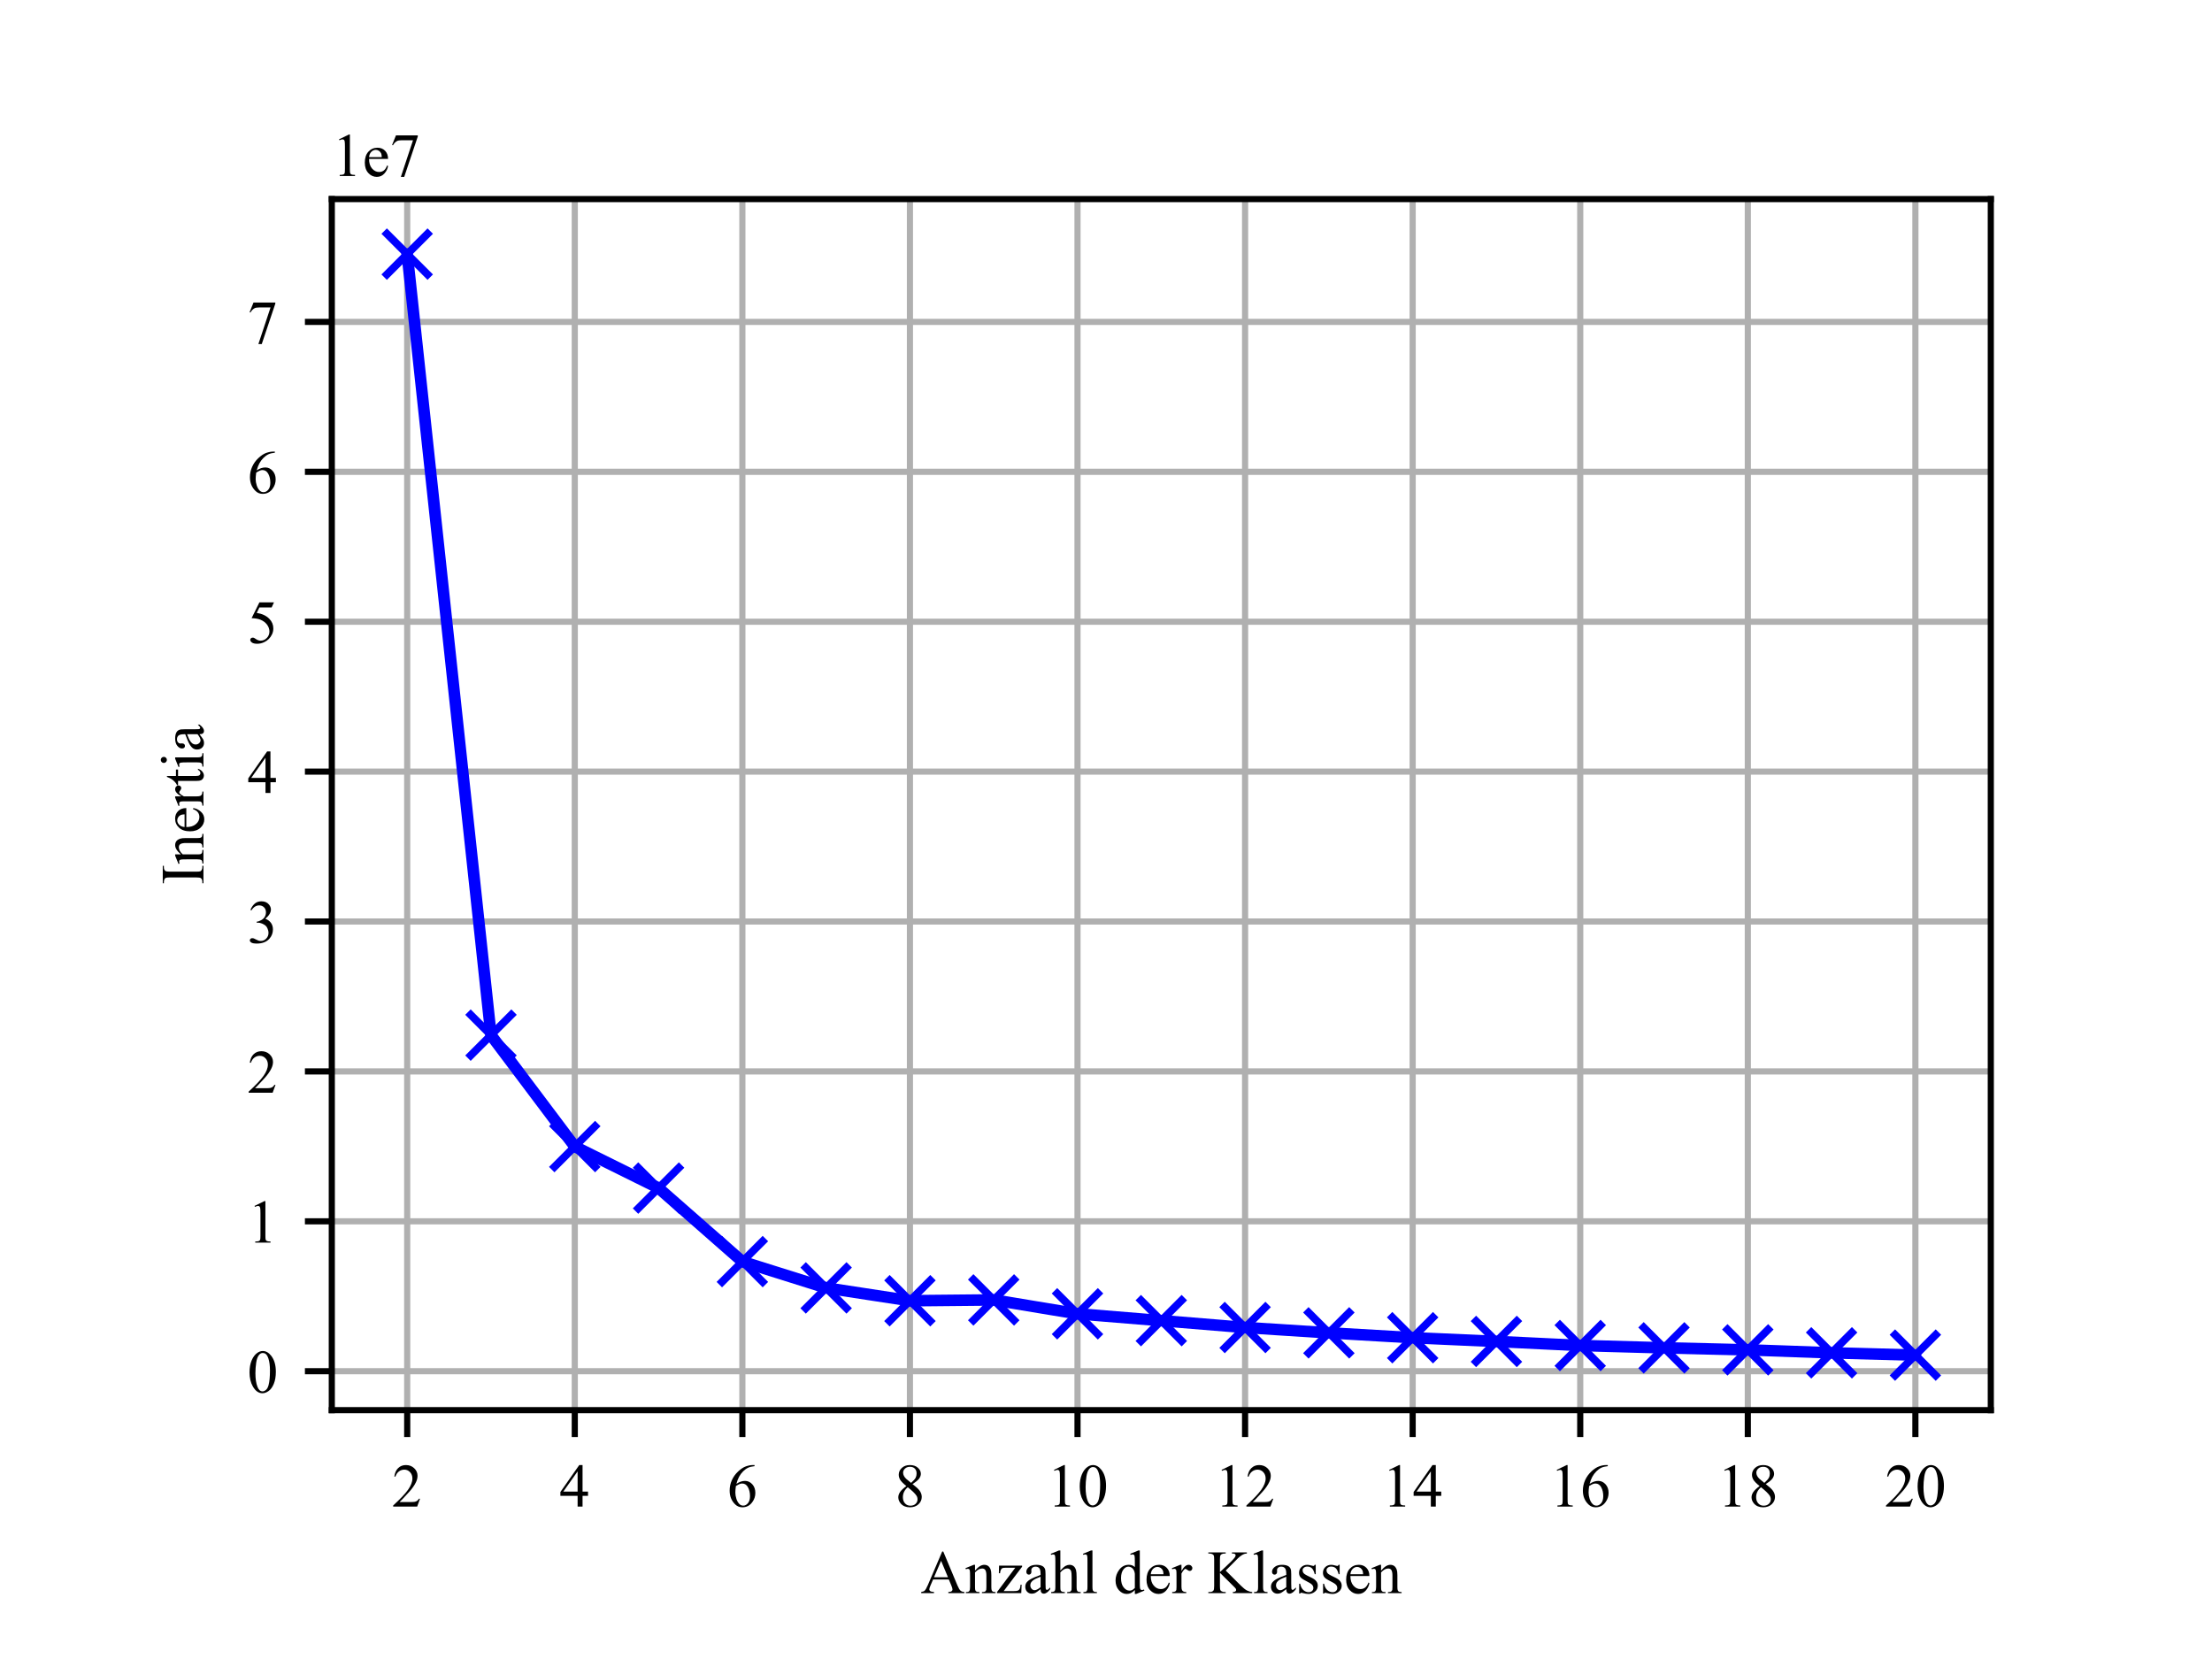
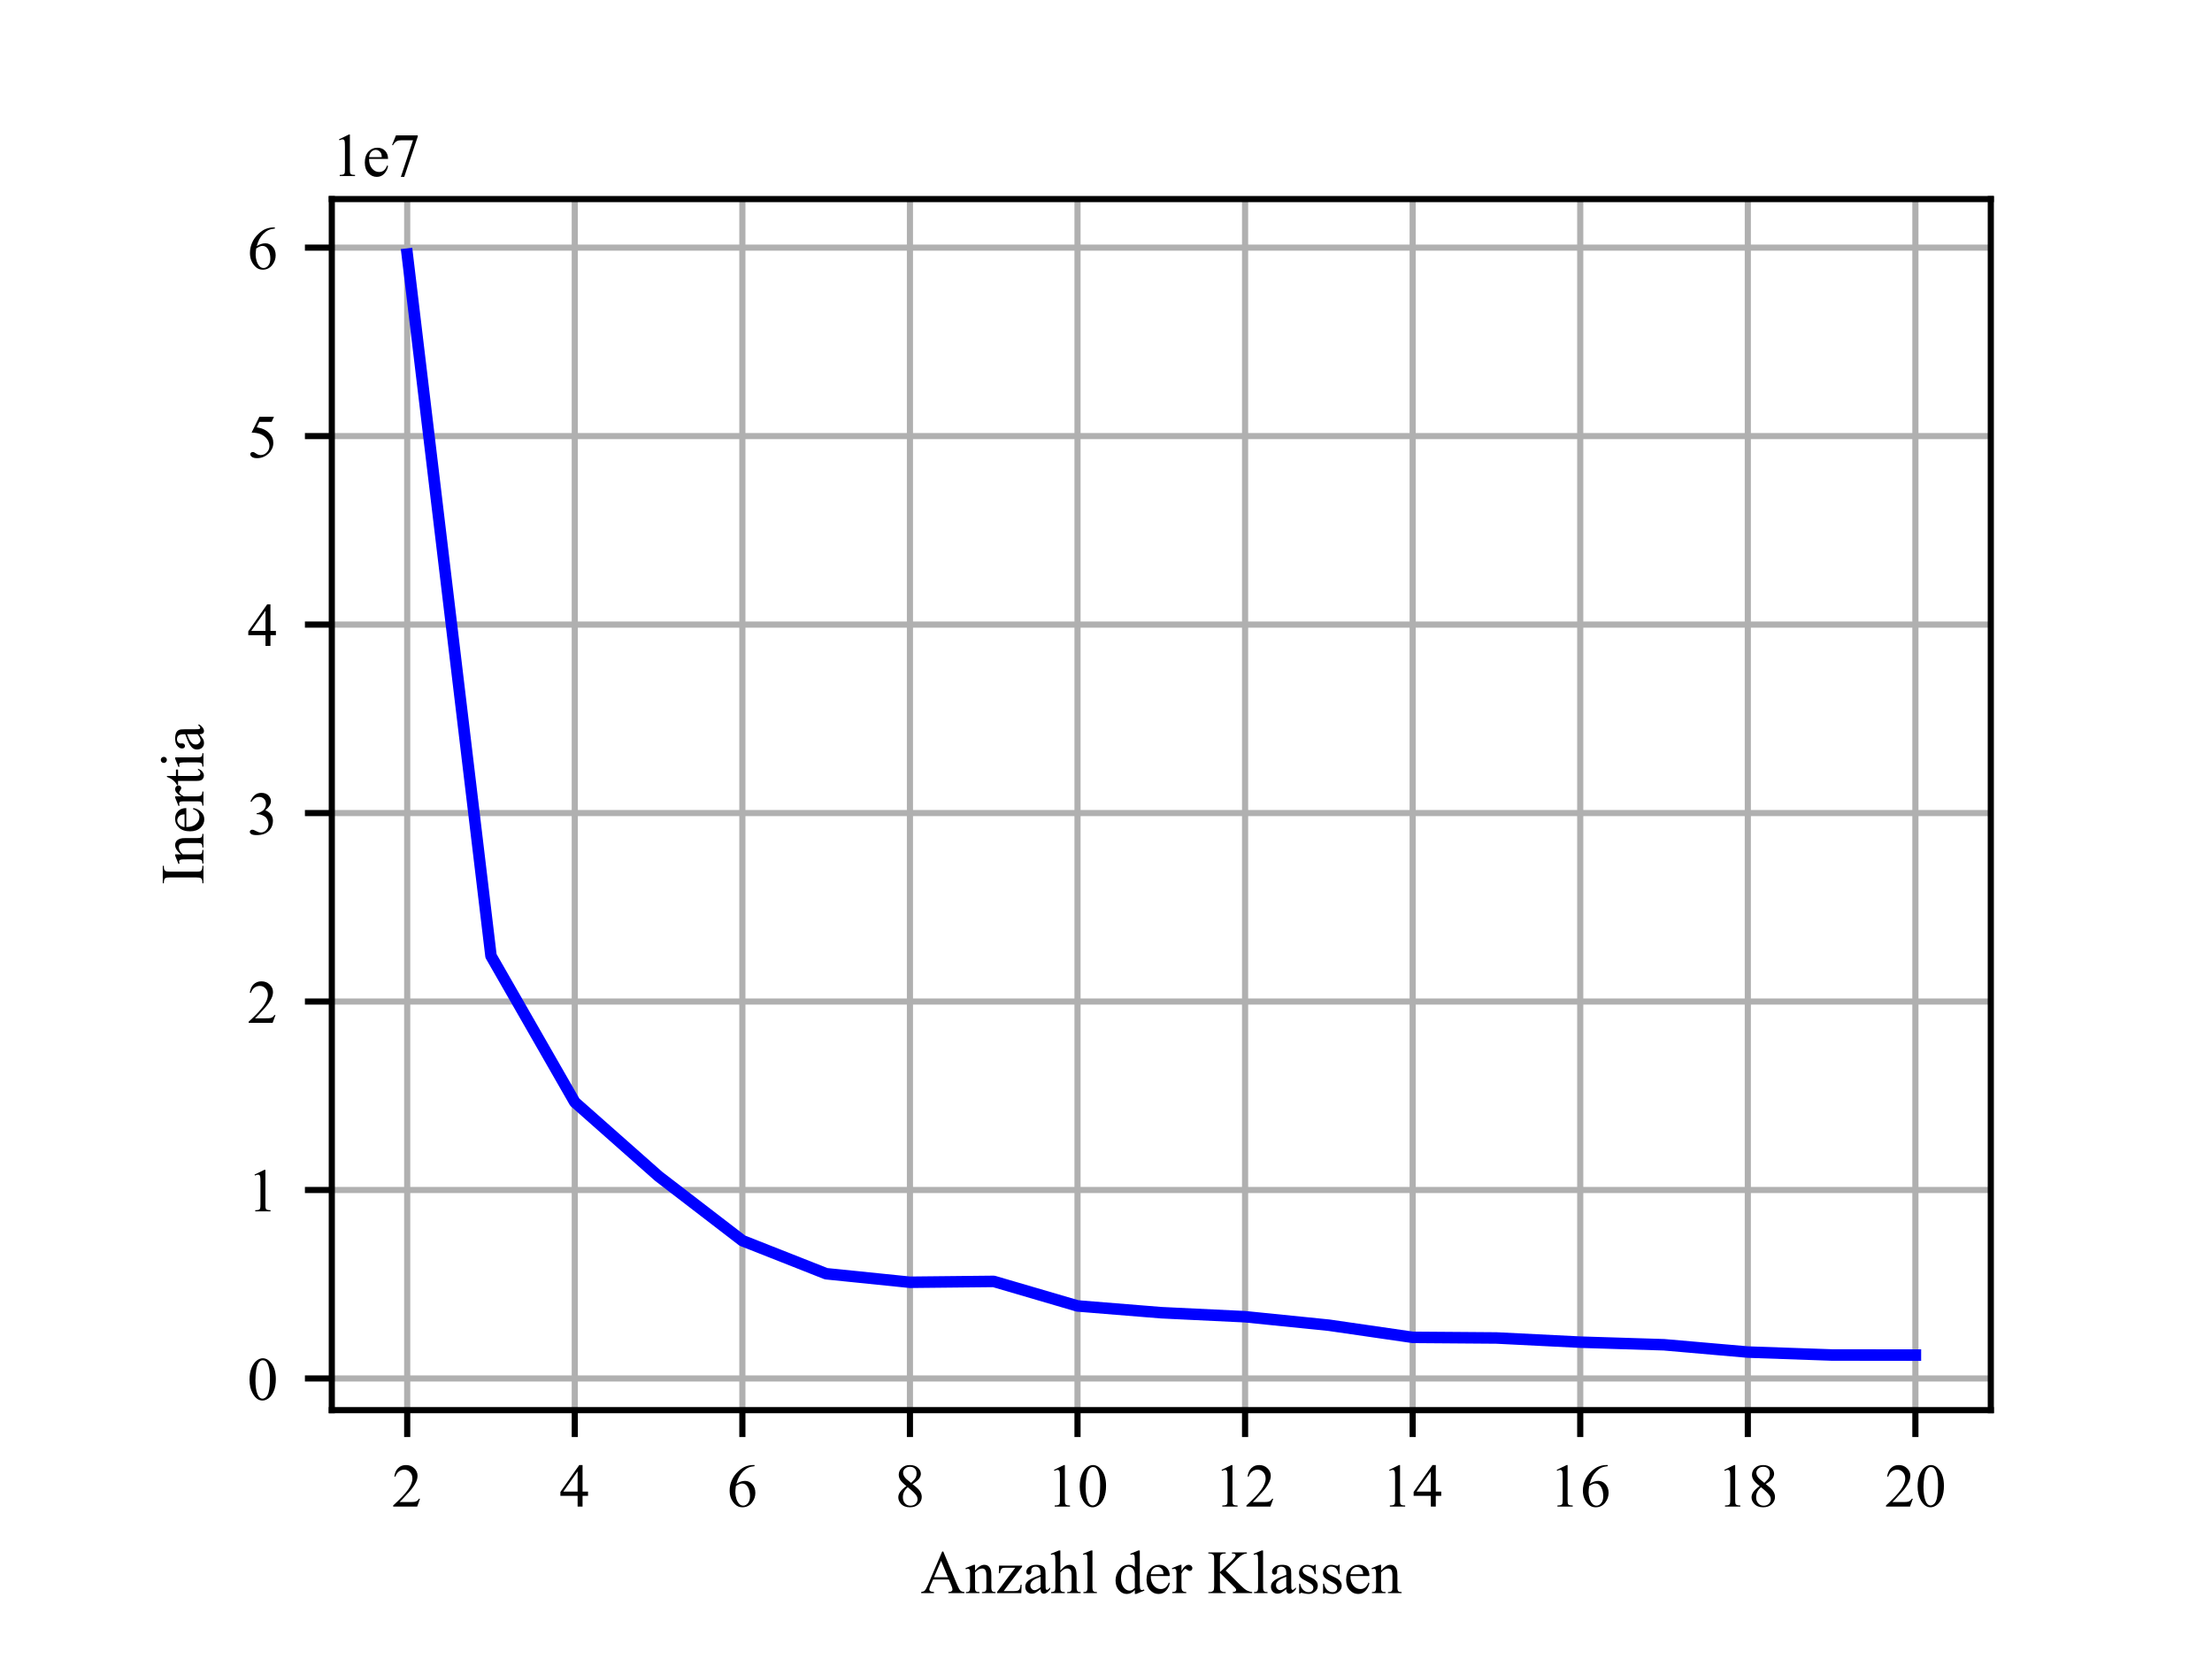
<svg xmlns="http://www.w3.org/2000/svg" xmlns:xlink="http://www.w3.org/1999/xlink" width="288pt" height="216pt" viewBox="0 0 288 216" version="1.1">
  <defs>
    <style type="text/css">*{stroke-linejoin: round; stroke-linecap: butt}</style>
  </defs>
  <g id="figure_1">
    <g id="patch_1">
      <path d="M 0 216  L 288 216  L 288 0  L 0 0  z " style="fill: #ffffff" />
    </g>
    <g id="axes_1">
      <g id="patch_2">
        <path d="M 43.2 183.6  L 259.2 183.6  L 259.2 25.92  L 43.2 25.92  z " style="fill: #ffffff" />
      </g>
      <g id="matplotlib.axis_1">
        <g id="xtick_1">
          <g id="line2d_1">
-             <path d="M 53.018 183.6  L 53.018 25.92  " clip-path="url(#pa218ef518e)" style="fill: none; stroke: #b0b0b0; stroke-width: 0.8; stroke-linecap: square" />
+             <path d="M 53.018 183.6  L 53.018 25.92  " clip-path="url(#p142c257c98)" style="fill: none; stroke: #b0b0b0; stroke-width: 0.8; stroke-linecap: square" />
          </g>
          <g id="line2d_2">
            <defs>
-               <path id="m6c7142a60d" d="M 0 0  L 0 3.5  " style="stroke: #000000; stroke-width: 0.8" />
-             </defs>
-             <g>
-               <use xlink:href="#m6c7142a60d" x="53.018" y="183.6" style="stroke: #000000; stroke-width: 0.8" />
+               <path id="m8df68fc82c" d="M 0 0  L 0 3.5  " style="stroke: #000000; stroke-width: 0.8" />
+             </defs>
+             <g>
+               <use xlink:href="#m8df68fc82c" x="53.018" y="183.6" style="stroke: #000000; stroke-width: 0.8" />
            </g>
          </g>
          <g id="text_1">
            <g transform="translate(51.01818 196.155) scale(0.08 -0.08)">
              <defs>
                <path id="TimesNewRomanPSMT-32" d="M 2934 816  L 2638 0  L 138 0  L 138 116  Q 1241 1122 1691 1759  Q 2141 2397 2141 2925  Q 2141 3328 1894 3587  Q 1647 3847 1303 3847  Q 991 3847 742 3664  Q 494 3481 375 3128  L 259 3128  Q 338 3706 661 4015  Q 984 4325 1469 4325  Q 1984 4325 2329 3994  Q 2675 3663 2675 3213  Q 2675 2891 2525 2569  Q 2294 2063 1775 1497  Q 997 647 803 472  L 1909 472  Q 2247 472 2383 497  Q 2519 522 2628 598  Q 2738 675 2819 816  L 2934 816  z " transform="scale(0.015625)" />
              </defs>
              <use xlink:href="#TimesNewRomanPSMT-32" />
            </g>
          </g>
        </g>
        <g id="xtick_2">
          <g id="line2d_3">
-             <path d="M 74.836 183.6  L 74.836 25.92  " clip-path="url(#pa218ef518e)" style="fill: none; stroke: #b0b0b0; stroke-width: 0.8; stroke-linecap: square" />
+             <path d="M 74.836 183.6  L 74.836 25.92  " clip-path="url(#p142c257c98)" style="fill: none; stroke: #b0b0b0; stroke-width: 0.8; stroke-linecap: square" />
          </g>
          <g id="line2d_4">
            <g>
-               <use xlink:href="#m6c7142a60d" x="74.836" y="183.6" style="stroke: #000000; stroke-width: 0.8" />
+               <use xlink:href="#m8df68fc82c" x="74.836" y="183.6" style="stroke: #000000; stroke-width: 0.8" />
            </g>
          </g>
          <g id="text_2">
            <g transform="translate(72.83636 196.155) scale(0.08 -0.08)">
              <defs>
                <path id="TimesNewRomanPSMT-34" d="M 2978 1563  L 2978 1119  L 2409 1119  L 2409 0  L 1894 0  L 1894 1119  L 100 1119  L 100 1519  L 2066 4325  L 2409 4325  L 2409 1563  L 2978 1563  z M 1894 1563  L 1894 3666  L 406 1563  L 1894 1563  z " transform="scale(0.015625)" />
              </defs>
              <use xlink:href="#TimesNewRomanPSMT-34" />
            </g>
          </g>
        </g>
        <g id="xtick_3">
          <g id="line2d_5">
-             <path d="M 96.655 183.6  L 96.655 25.92  " clip-path="url(#pa218ef518e)" style="fill: none; stroke: #b0b0b0; stroke-width: 0.8; stroke-linecap: square" />
+             <path d="M 96.655 183.6  L 96.655 25.92  " clip-path="url(#p142c257c98)" style="fill: none; stroke: #b0b0b0; stroke-width: 0.8; stroke-linecap: square" />
          </g>
          <g id="line2d_6">
            <g>
-               <use xlink:href="#m6c7142a60d" x="96.655" y="183.6" style="stroke: #000000; stroke-width: 0.8" />
+               <use xlink:href="#m8df68fc82c" x="96.655" y="183.6" style="stroke: #000000; stroke-width: 0.8" />
            </g>
          </g>
          <g id="text_3">
            <g transform="translate(94.65454 196.155) scale(0.08 -0.08)">
              <defs>
                <path id="TimesNewRomanPSMT-36" d="M 2869 4325  L 2869 4209  Q 2456 4169 2195 4045  Q 1934 3922 1679 3669  Q 1425 3416 1258 3105  Q 1091 2794 978 2366  Q 1428 2675 1881 2675  Q 2316 2675 2634 2325  Q 2953 1975 2953 1425  Q 2953 894 2631 456  Q 2244 -75 1606 -75  Q 1172 -75 869 213  Q 275 772 275 1663  Q 275 2231 503 2743  Q 731 3256 1154 3653  Q 1578 4050 1965 4187  Q 2353 4325 2688 4325  L 2869 4325  z M 925 2138  Q 869 1716 869 1456  Q 869 1156 980 804  Q 1091 453 1309 247  Q 1469 100 1697 100  Q 1969 100 2183 356  Q 2397 613 2397 1088  Q 2397 1622 2184 2012  Q 1972 2403 1581 2403  Q 1463 2403 1327 2353  Q 1191 2303 925 2138  z " transform="scale(0.015625)" />
              </defs>
              <use xlink:href="#TimesNewRomanPSMT-36" />
            </g>
          </g>
        </g>
        <g id="xtick_4">
          <g id="line2d_7">
-             <path d="M 118.473 183.6  L 118.473 25.92  " clip-path="url(#pa218ef518e)" style="fill: none; stroke: #b0b0b0; stroke-width: 0.8; stroke-linecap: square" />
+             <path d="M 118.473 183.6  L 118.473 25.92  " clip-path="url(#p142c257c98)" style="fill: none; stroke: #b0b0b0; stroke-width: 0.8; stroke-linecap: square" />
          </g>
          <g id="line2d_8">
            <g>
-               <use xlink:href="#m6c7142a60d" x="118.473" y="183.6" style="stroke: #000000; stroke-width: 0.8" />
+               <use xlink:href="#m8df68fc82c" x="118.473" y="183.6" style="stroke: #000000; stroke-width: 0.8" />
            </g>
          </g>
          <g id="text_4">
            <g transform="translate(116.4727 196.155) scale(0.08 -0.08)">
              <defs>
                <path id="TimesNewRomanPSMT-38" d="M 1228 2134  Q 725 2547 579 2797  Q 434 3047 434 3316  Q 434 3728 753 4026  Q 1072 4325 1600 4325  Q 2113 4325 2425 4047  Q 2738 3769 2738 3413  Q 2738 3175 2569 2928  Q 2400 2681 1866 2347  Q 2416 1922 2594 1678  Q 2831 1359 2831 1006  Q 2831 559 2490 242  Q 2150 -75 1597 -75  Q 994 -75 656 303  Q 388 606 388 966  Q 388 1247 577 1523  Q 766 1800 1228 2134  z M 1719 2469  Q 2094 2806 2194 3001  Q 2294 3197 2294 3444  Q 2294 3772 2109 3958  Q 1925 4144 1606 4144  Q 1288 4144 1088 3959  Q 888 3775 888 3528  Q 888 3366 970 3203  Q 1053 3041 1206 2894  L 1719 2469  z M 1375 2016  Q 1116 1797 991 1539  Q 866 1281 866 981  Q 866 578 1086 336  Q 1306 94 1647 94  Q 1984 94 2187 284  Q 2391 475 2391 747  Q 2391 972 2272 1150  Q 2050 1481 1375 2016  z " transform="scale(0.015625)" />
              </defs>
              <use xlink:href="#TimesNewRomanPSMT-38" />
            </g>
          </g>
        </g>
        <g id="xtick_5">
          <g id="line2d_9">
-             <path d="M 140.291 183.6  L 140.291 25.92  " clip-path="url(#pa218ef518e)" style="fill: none; stroke: #b0b0b0; stroke-width: 0.8; stroke-linecap: square" />
+             <path d="M 140.291 183.6  L 140.291 25.92  " clip-path="url(#p142c257c98)" style="fill: none; stroke: #b0b0b0; stroke-width: 0.8; stroke-linecap: square" />
          </g>
          <g id="line2d_10">
            <g>
-               <use xlink:href="#m6c7142a60d" x="140.291" y="183.6" style="stroke: #000000; stroke-width: 0.8" />
+               <use xlink:href="#m8df68fc82c" x="140.291" y="183.6" style="stroke: #000000; stroke-width: 0.8" />
            </g>
          </g>
          <g id="text_5">
            <g transform="translate(136.2909 196.155) scale(0.08 -0.08)">
              <defs>
                <path id="TimesNewRomanPSMT-31" d="M 750 3822  L 1781 4325  L 1884 4325  L 1884 747  Q 1884 391 1914 303  Q 1944 216 2037 169  Q 2131 122 2419 116  L 2419 0  L 825 0  L 825 116  Q 1125 122 1212 167  Q 1300 213 1334 289  Q 1369 366 1369 747  L 1369 3034  Q 1369 3497 1338 3628  Q 1316 3728 1258 3775  Q 1200 3822 1119 3822  Q 1003 3822 797 3725  L 750 3822  z " transform="scale(0.015625)" />
                <path id="TimesNewRomanPSMT-30" d="M 231 2094  Q 231 2819 450 3342  Q 669 3866 1031 4122  Q 1313 4325 1613 4325  Q 2100 4325 2488 3828  Q 2972 3213 2972 2159  Q 2972 1422 2759 906  Q 2547 391 2217 158  Q 1888 -75 1581 -75  Q 975 -75 572 641  Q 231 1244 231 2094  z M 844 2016  Q 844 1141 1059 588  Q 1238 122 1591 122  Q 1759 122 1940 273  Q 2122 425 2216 781  Q 2359 1319 2359 2297  Q 2359 3022 2209 3506  Q 2097 3866 1919 4016  Q 1791 4119 1609 4119  Q 1397 4119 1231 3928  Q 1006 3669 925 3112  Q 844 2556 844 2016  z " transform="scale(0.015625)" />
              </defs>
              <use xlink:href="#TimesNewRomanPSMT-31" />
              <use xlink:href="#TimesNewRomanPSMT-30" x="50" />
            </g>
          </g>
        </g>
        <g id="xtick_6">
          <g id="line2d_11">
-             <path d="M 162.109 183.6  L 162.109 25.92  " clip-path="url(#pa218ef518e)" style="fill: none; stroke: #b0b0b0; stroke-width: 0.8; stroke-linecap: square" />
+             <path d="M 162.109 183.6  L 162.109 25.92  " clip-path="url(#p142c257c98)" style="fill: none; stroke: #b0b0b0; stroke-width: 0.8; stroke-linecap: square" />
          </g>
          <g id="line2d_12">
            <g>
-               <use xlink:href="#m6c7142a60d" x="162.109" y="183.6" style="stroke: #000000; stroke-width: 0.8" />
+               <use xlink:href="#m8df68fc82c" x="162.109" y="183.6" style="stroke: #000000; stroke-width: 0.8" />
            </g>
          </g>
          <g id="text_6">
            <g transform="translate(158.1091 196.155) scale(0.08 -0.08)">
              <use xlink:href="#TimesNewRomanPSMT-31" />
              <use xlink:href="#TimesNewRomanPSMT-32" x="50" />
            </g>
          </g>
        </g>
        <g id="xtick_7">
          <g id="line2d_13">
-             <path d="M 183.927 183.6  L 183.927 25.92  " clip-path="url(#pa218ef518e)" style="fill: none; stroke: #b0b0b0; stroke-width: 0.8; stroke-linecap: square" />
+             <path d="M 183.927 183.6  L 183.927 25.92  " clip-path="url(#p142c257c98)" style="fill: none; stroke: #b0b0b0; stroke-width: 0.8; stroke-linecap: square" />
          </g>
          <g id="line2d_14">
            <g>
-               <use xlink:href="#m6c7142a60d" x="183.927" y="183.6" style="stroke: #000000; stroke-width: 0.8" />
+               <use xlink:href="#m8df68fc82c" x="183.927" y="183.6" style="stroke: #000000; stroke-width: 0.8" />
            </g>
          </g>
          <g id="text_7">
            <g transform="translate(179.9273 196.155) scale(0.08 -0.08)">
              <use xlink:href="#TimesNewRomanPSMT-31" />
              <use xlink:href="#TimesNewRomanPSMT-34" x="50" />
            </g>
          </g>
        </g>
        <g id="xtick_8">
          <g id="line2d_15">
-             <path d="M 205.745 183.6  L 205.745 25.92  " clip-path="url(#pa218ef518e)" style="fill: none; stroke: #b0b0b0; stroke-width: 0.8; stroke-linecap: square" />
+             <path d="M 205.745 183.6  L 205.745 25.92  " clip-path="url(#p142c257c98)" style="fill: none; stroke: #b0b0b0; stroke-width: 0.8; stroke-linecap: square" />
          </g>
          <g id="line2d_16">
            <g>
-               <use xlink:href="#m6c7142a60d" x="205.745" y="183.6" style="stroke: #000000; stroke-width: 0.8" />
+               <use xlink:href="#m8df68fc82c" x="205.745" y="183.6" style="stroke: #000000; stroke-width: 0.8" />
            </g>
          </g>
          <g id="text_8">
            <g transform="translate(201.7455 196.155) scale(0.08 -0.08)">
              <use xlink:href="#TimesNewRomanPSMT-31" />
              <use xlink:href="#TimesNewRomanPSMT-36" x="50" />
            </g>
          </g>
        </g>
        <g id="xtick_9">
          <g id="line2d_17">
-             <path d="M 227.564 183.6  L 227.564 25.92  " clip-path="url(#pa218ef518e)" style="fill: none; stroke: #b0b0b0; stroke-width: 0.8; stroke-linecap: square" />
+             <path d="M 227.564 183.6  L 227.564 25.92  " clip-path="url(#p142c257c98)" style="fill: none; stroke: #b0b0b0; stroke-width: 0.8; stroke-linecap: square" />
          </g>
          <g id="line2d_18">
            <g>
-               <use xlink:href="#m6c7142a60d" x="227.564" y="183.6" style="stroke: #000000; stroke-width: 0.8" />
+               <use xlink:href="#m8df68fc82c" x="227.564" y="183.6" style="stroke: #000000; stroke-width: 0.8" />
            </g>
          </g>
          <g id="text_9">
            <g transform="translate(223.5636 196.155) scale(0.08 -0.08)">
              <use xlink:href="#TimesNewRomanPSMT-31" />
              <use xlink:href="#TimesNewRomanPSMT-38" x="50" />
            </g>
          </g>
        </g>
        <g id="xtick_10">
          <g id="line2d_19">
-             <path d="M 249.382 183.6  L 249.382 25.92  " clip-path="url(#pa218ef518e)" style="fill: none; stroke: #b0b0b0; stroke-width: 0.8; stroke-linecap: square" />
+             <path d="M 249.382 183.6  L 249.382 25.92  " clip-path="url(#p142c257c98)" style="fill: none; stroke: #b0b0b0; stroke-width: 0.8; stroke-linecap: square" />
          </g>
          <g id="line2d_20">
            <g>
-               <use xlink:href="#m6c7142a60d" x="249.382" y="183.6" style="stroke: #000000; stroke-width: 0.8" />
+               <use xlink:href="#m8df68fc82c" x="249.382" y="183.6" style="stroke: #000000; stroke-width: 0.8" />
            </g>
          </g>
          <g id="text_10">
            <g transform="translate(245.3818 196.155) scale(0.08 -0.08)">
              <use xlink:href="#TimesNewRomanPSMT-32" />
              <use xlink:href="#TimesNewRomanPSMT-30" x="50" />
            </g>
          </g>
        </g>
        <g id="text_11">
          <g transform="translate(119.8762 207.4212) scale(0.08 -0.08)">
            <defs>
              <path id="TimesNewRomanPSMT-41" d="M 2928 1419  L 1288 1419  L 1000 750  Q 894 503 894 381  Q 894 284 986 211  Q 1078 138 1384 116  L 1384 0  L 50 0  L 50 116  Q 316 163 394 238  Q 553 388 747 847  L 2238 4334  L 2347 4334  L 3822 809  Q 4000 384 4145 257  Q 4291 131 4550 116  L 4550 0  L 2878 0  L 2878 116  Q 3131 128 3220 200  Q 3309 272 3309 375  Q 3309 513 3184 809  L 2928 1419  z M 2841 1650  L 2122 3363  L 1384 1650  L 2841 1650  z " transform="scale(0.015625)" />
              <path id="TimesNewRomanPSMT-6e" d="M 1034 2341  Q 1538 2947 1994 2947  Q 2228 2947 2397 2830  Q 2566 2713 2666 2444  Q 2734 2256 2734 1869  L 2734 647  Q 2734 375 2778 278  Q 2813 200 2889 156  Q 2966 113 3172 113  L 3172 0  L 1756 0  L 1756 113  L 1816 113  Q 2016 113 2095 173  Q 2175 234 2206 353  Q 2219 400 2219 647  L 2219 1819  Q 2219 2209 2117 2386  Q 2016 2563 1775 2563  Q 1403 2563 1034 2156  L 1034 647  Q 1034 356 1069 288  Q 1113 197 1189 155  Q 1266 113 1500 113  L 1500 0  L 84 0  L 84 113  L 147 113  Q 366 113 442 223  Q 519 334 519 647  L 519 1709  Q 519 2225 495 2337  Q 472 2450 423 2490  Q 375 2531 294 2531  Q 206 2531 84 2484  L 38 2597  L 900 2947  L 1034 2947  L 1034 2341  z " transform="scale(0.015625)" />
              <path id="TimesNewRomanPSMT-7a" d="M 2688 878  L 2653 0  L 128 0  L 128 113  L 2028 2644  L 1091 2644  Q 788 2644 694 2605  Q 600 2566 541 2456  Q 456 2300 444 2069  L 319 2069  L 338 2863  L 2738 2863  L 2738 2747  L 819 209  L 1863 209  Q 2191 209 2308 264  Q 2425 319 2497 456  Q 2547 556 2581 878  L 2688 878  z " transform="scale(0.015625)" />
              <path id="TimesNewRomanPSMT-61" d="M 1822 413  Q 1381 72 1269 19  Q 1100 -59 909 -59  Q 613 -59 420 144  Q 228 347 228 678  Q 228 888 322 1041  Q 450 1253 767 1440  Q 1084 1628 1822 1897  L 1822 2009  Q 1822 2438 1686 2597  Q 1550 2756 1291 2756  Q 1094 2756 978 2650  Q 859 2544 859 2406  L 866 2225  Q 866 2081 792 2003  Q 719 1925 600 1925  Q 484 1925 411 2006  Q 338 2088 338 2228  Q 338 2497 613 2722  Q 888 2947 1384 2947  Q 1766 2947 2009 2819  Q 2194 2722 2281 2516  Q 2338 2381 2338 1966  L 2338 994  Q 2338 584 2353 492  Q 2369 400 2405 369  Q 2441 338 2488 338  Q 2538 338 2575 359  Q 2641 400 2828 588  L 2828 413  Q 2478 -56 2159 -56  Q 2006 -56 1915 50  Q 1825 156 1822 413  z M 1822 616  L 1822 1706  Q 1350 1519 1213 1441  Q 966 1303 859 1153  Q 753 1003 753 825  Q 753 600 887 451  Q 1022 303 1197 303  Q 1434 303 1822 616  z " transform="scale(0.015625)" />
              <path id="TimesNewRomanPSMT-68" d="M 1041 4444  L 1041 2350  Q 1388 2731 1591 2839  Q 1794 2947 1997 2947  Q 2241 2947 2416 2812  Q 2591 2678 2675 2391  Q 2734 2191 2734 1659  L 2734 647  Q 2734 375 2778 275  Q 2809 200 2884 156  Q 2959 113 3159 113  L 3159 0  L 1753 0  L 1753 113  L 1819 113  Q 2019 113 2097 173  Q 2175 234 2206 353  Q 2216 403 2216 647  L 2216 1659  Q 2216 2128 2167 2275  Q 2119 2422 2012 2495  Q 1906 2569 1756 2569  Q 1603 2569 1437 2487  Q 1272 2406 1041 2159  L 1041 647  Q 1041 353 1073 281  Q 1106 209 1195 161  Q 1284 113 1503 113  L 1503 0  L 84 0  L 84 113  Q 275 113 384 172  Q 447 203 484 290  Q 522 378 522 647  L 522 3238  Q 522 3728 498 3840  Q 475 3953 426 3993  Q 378 4034 297 4034  Q 231 4034 84 3984  L 41 4094  L 897 4444  L 1041 4444  z " transform="scale(0.015625)" />
              <path id="TimesNewRomanPSMT-6c" d="M 1184 4444  L 1184 647  Q 1184 378 1223 290  Q 1263 203 1344 158  Q 1425 113 1647 113  L 1647 0  L 244 0  L 244 113  Q 441 113 512 153  Q 584 194 625 287  Q 666 381 666 647  L 666 3247  Q 666 3731 644 3842  Q 622 3953 573 3993  Q 525 4034 450 4034  Q 369 4034 244 3984  L 191 4094  L 1044 4444  L 1184 4444  z " transform="scale(0.015625)" />
              <path id="TimesNewRomanPSMT-20" transform="scale(0.015625)" />
              <path id="TimesNewRomanPSMT-64" d="M 2222 322  Q 2013 103 1813 7  Q 1613 -88 1381 -88  Q 913 -88 563 304  Q 213 697 213 1313  Q 213 1928 600 2439  Q 988 2950 1597 2950  Q 1975 2950 2222 2709  L 2222 3238  Q 2222 3728 2198 3840  Q 2175 3953 2125 3993  Q 2075 4034 2000 4034  Q 1919 4034 1784 3984  L 1744 4094  L 2597 4444  L 2738 4444  L 2738 1134  Q 2738 631 2761 520  Q 2784 409 2836 365  Q 2888 322 2956 322  Q 3041 322 3181 375  L 3216 266  L 2366 -88  L 2222 -88  L 2222 322  z M 2222 541  L 2222 2016  Q 2203 2228 2109 2403  Q 2016 2578 1861 2667  Q 1706 2756 1559 2756  Q 1284 2756 1069 2509  Q 784 2184 784 1559  Q 784 928 1059 592  Q 1334 256 1672 256  Q 1956 256 2222 541  z " transform="scale(0.015625)" />
              <path id="TimesNewRomanPSMT-65" d="M 681 1784  Q 678 1147 991 784  Q 1303 422 1725 422  Q 2006 422 2214 576  Q 2422 731 2563 1106  L 2659 1044  Q 2594 616 2278 264  Q 1963 -88 1488 -88  Q 972 -88 605 314  Q 238 716 238 1394  Q 238 2128 614 2539  Q 991 2950 1559 2950  Q 2041 2950 2350 2633  Q 2659 2316 2659 1784  L 681 1784  z M 681 1966  L 2006 1966  Q 1991 2241 1941 2353  Q 1863 2528 1708 2628  Q 1553 2728 1384 2728  Q 1125 2728 920 2526  Q 716 2325 681 1966  z " transform="scale(0.015625)" />
              <path id="TimesNewRomanPSMT-72" d="M 1038 2947  L 1038 2303  Q 1397 2947 1775 2947  Q 1947 2947 2059 2842  Q 2172 2738 2172 2600  Q 2172 2478 2090 2393  Q 2009 2309 1897 2309  Q 1788 2309 1652 2417  Q 1516 2525 1450 2525  Q 1394 2525 1328 2463  Q 1188 2334 1038 2041  L 1038 669  Q 1038 431 1097 309  Q 1138 225 1241 169  Q 1344 113 1538 113  L 1538 0  L 72 0  L 72 113  Q 291 113 397 181  Q 475 231 506 341  Q 522 394 522 644  L 522 1753  Q 522 2253 501 2348  Q 481 2444 426 2487  Q 372 2531 291 2531  Q 194 2531 72 2484  L 41 2597  L 906 2947  L 1038 2947  z " transform="scale(0.015625)" />
              <path id="TimesNewRomanPSMT-4b" d="M 1913 2350  L 3475 797  Q 3859 413 4131 273  Q 4403 134 4675 116  L 4675 0  L 2659 0  L 2659 116  Q 2841 116 2920 177  Q 3000 238 3000 313  Q 3000 388 2970 447  Q 2941 506 2775 669  L 1313 2116  L 1313 750  Q 1313 428 1353 325  Q 1384 247 1484 191  Q 1619 116 1769 116  L 1913 116  L 1913 0  L 106 0  L 106 116  L 256 116  Q 519 116 638 269  Q 713 369 713 750  L 713 3488  Q 713 3809 672 3916  Q 641 3991 544 4047  Q 406 4122 256 4122  L 106 4122  L 106 4238  L 1913 4238  L 1913 4122  L 1769 4122  Q 1622 4122 1484 4050  Q 1388 4000 1350 3900  Q 1313 3800 1313 3488  L 1313 2191  Q 1375 2250 1741 2588  Q 2669 3438 2863 3722  Q 2947 3847 2947 3941  Q 2947 4013 2881 4067  Q 2816 4122 2659 4122  L 2563 4122  L 2563 4238  L 4119 4238  L 4119 4122  Q 3981 4119 3868 4084  Q 3756 4050 3593 3951  Q 3431 3853 3194 3634  Q 3125 3572 2559 2994  L 1913 2350  z " transform="scale(0.015625)" />
              <path id="TimesNewRomanPSMT-73" d="M 2050 2947  L 2050 1972  L 1947 1972  Q 1828 2431 1642 2597  Q 1456 2763 1169 2763  Q 950 2763 815 2647  Q 681 2531 681 2391  Q 681 2216 781 2091  Q 878 1963 1175 1819  L 1631 1597  Q 2266 1288 2266 781  Q 2266 391 1970 151  Q 1675 -88 1309 -88  Q 1047 -88 709 6  Q 606 38 541 38  Q 469 38 428 -44  L 325 -44  L 325 978  L 428 978  Q 516 541 762 319  Q 1009 97 1316 97  Q 1531 97 1667 223  Q 1803 350 1803 528  Q 1803 744 1651 891  Q 1500 1038 1047 1263  Q 594 1488 453 1669  Q 313 1847 313 2119  Q 313 2472 555 2709  Q 797 2947 1181 2947  Q 1350 2947 1591 2875  Q 1750 2828 1803 2828  Q 1853 2828 1881 2850  Q 1909 2872 1947 2947  L 2050 2947  z " transform="scale(0.015625)" />
            </defs>
            <use xlink:href="#TimesNewRomanPSMT-41" />
            <use xlink:href="#TimesNewRomanPSMT-6e" x="72.217" />
            <use xlink:href="#TimesNewRomanPSMT-7a" x="122.217" />
            <use xlink:href="#TimesNewRomanPSMT-61" x="166.602" />
            <use xlink:href="#TimesNewRomanPSMT-68" x="210.986" />
            <use xlink:href="#TimesNewRomanPSMT-6c" x="260.986" />
            <use xlink:href="#TimesNewRomanPSMT-20" x="288.77" />
            <use xlink:href="#TimesNewRomanPSMT-64" x="313.77" />
            <use xlink:href="#TimesNewRomanPSMT-65" x="363.77" />
            <use xlink:href="#TimesNewRomanPSMT-72" x="408.154" />
            <use xlink:href="#TimesNewRomanPSMT-20" x="441.455" />
            <use xlink:href="#TimesNewRomanPSMT-4b" x="466.455" />
            <use xlink:href="#TimesNewRomanPSMT-6c" x="538.672" />
            <use xlink:href="#TimesNewRomanPSMT-61" x="566.455" />
            <use xlink:href="#TimesNewRomanPSMT-73" x="610.84" />
            <use xlink:href="#TimesNewRomanPSMT-73" x="649.756" />
            <use xlink:href="#TimesNewRomanPSMT-65" x="688.672" />
            <use xlink:href="#TimesNewRomanPSMT-6e" x="733.057" />
          </g>
        </g>
      </g>
      <g id="matplotlib.axis_2">
        <g id="ytick_1">
          <g id="line2d_21">
-             <path d="M 43.2 178.528  L 259.2 178.528  " clip-path="url(#pa218ef518e)" style="fill: none; stroke: #b0b0b0; stroke-width: 0.8; stroke-linecap: square" />
+             <path d="M 43.2 179.474  L 259.2 179.474  " clip-path="url(#p142c257c98)" style="fill: none; stroke: #b0b0b0; stroke-width: 0.8; stroke-linecap: square" />
          </g>
          <g id="line2d_22">
            <defs>
-               <path id="m4faa78add6" d="M 0 0  L -3.5 0  " style="stroke: #000000; stroke-width: 0.8" />
-             </defs>
-             <g>
-               <use xlink:href="#m4faa78add6" x="43.2" y="178.528" style="stroke: #000000; stroke-width: 0.8" />
+               <path id="mc1dbf088b9" d="M 0 0  L -3.5 0  " style="stroke: #000000; stroke-width: 0.8" />
+             </defs>
+             <g>
+               <use xlink:href="#mc1dbf088b9" x="43.2" y="179.474" style="stroke: #000000; stroke-width: 0.8" />
            </g>
          </g>
          <g id="text_12">
-             <g transform="translate(32.2 181.3059) scale(0.08 -0.08)">
+             <g transform="translate(32.2 182.2518) scale(0.08 -0.08)">
              <use xlink:href="#TimesNewRomanPSMT-30" />
            </g>
          </g>
        </g>
        <g id="ytick_2">
          <g id="line2d_23">
-             <path d="M 43.2 159.012  L 259.2 159.012  " clip-path="url(#pa218ef518e)" style="fill: none; stroke: #b0b0b0; stroke-width: 0.8; stroke-linecap: square" />
+             <path d="M 43.2 154.936  L 259.2 154.936  " clip-path="url(#p142c257c98)" style="fill: none; stroke: #b0b0b0; stroke-width: 0.8; stroke-linecap: square" />
          </g>
          <g id="line2d_24">
            <g>
-               <use xlink:href="#m4faa78add6" x="43.2" y="159.012" style="stroke: #000000; stroke-width: 0.8" />
+               <use xlink:href="#mc1dbf088b9" x="43.2" y="154.936" style="stroke: #000000; stroke-width: 0.8" />
            </g>
          </g>
          <g id="text_13">
-             <g transform="translate(32.2 161.7893) scale(0.08 -0.08)">
+             <g transform="translate(32.2 157.7131) scale(0.08 -0.08)">
              <use xlink:href="#TimesNewRomanPSMT-31" />
            </g>
          </g>
        </g>
        <g id="ytick_3">
          <g id="line2d_25">
-             <path d="M 43.2 139.495  L 259.2 139.495  " clip-path="url(#pa218ef518e)" style="fill: none; stroke: #b0b0b0; stroke-width: 0.8; stroke-linecap: square" />
+             <path d="M 43.2 130.397  L 259.2 130.397  " clip-path="url(#p142c257c98)" style="fill: none; stroke: #b0b0b0; stroke-width: 0.8; stroke-linecap: square" />
          </g>
          <g id="line2d_26">
            <g>
-               <use xlink:href="#m4faa78add6" x="43.2" y="139.495" style="stroke: #000000; stroke-width: 0.8" />
+               <use xlink:href="#mc1dbf088b9" x="43.2" y="130.397" style="stroke: #000000; stroke-width: 0.8" />
            </g>
          </g>
          <g id="text_14">
-             <g transform="translate(32.2 142.2728) scale(0.08 -0.08)">
+             <g transform="translate(32.2 133.1744) scale(0.08 -0.08)">
              <use xlink:href="#TimesNewRomanPSMT-32" />
            </g>
          </g>
        </g>
        <g id="ytick_4">
          <g id="line2d_27">
-             <path d="M 43.2 119.979  L 259.2 119.979  " clip-path="url(#pa218ef518e)" style="fill: none; stroke: #b0b0b0; stroke-width: 0.8; stroke-linecap: square" />
+             <path d="M 43.2 105.858  L 259.2 105.858  " clip-path="url(#p142c257c98)" style="fill: none; stroke: #b0b0b0; stroke-width: 0.8; stroke-linecap: square" />
          </g>
          <g id="line2d_28">
            <g>
-               <use xlink:href="#m4faa78add6" x="43.2" y="119.979" style="stroke: #000000; stroke-width: 0.8" />
+               <use xlink:href="#mc1dbf088b9" x="43.2" y="105.858" style="stroke: #000000; stroke-width: 0.8" />
            </g>
          </g>
          <g id="text_15">
-             <g transform="translate(32.2 122.7562) scale(0.08 -0.08)">
+             <g transform="translate(32.2 108.6357) scale(0.08 -0.08)">
              <defs>
                <path id="TimesNewRomanPSMT-33" d="M 325 3431  Q 506 3859 782 4092  Q 1059 4325 1472 4325  Q 1981 4325 2253 3994  Q 2459 3747 2459 3466  Q 2459 3003 1878 2509  Q 2269 2356 2469 2072  Q 2669 1788 2669 1403  Q 2669 853 2319 450  Q 1863 -75 997 -75  Q 569 -75 414 31  Q 259 138 259 259  Q 259 350 332 419  Q 406 488 509 488  Q 588 488 669 463  Q 722 447 909 348  Q 1097 250 1169 231  Q 1284 197 1416 197  Q 1734 197 1970 444  Q 2206 691 2206 1028  Q 2206 1275 2097 1509  Q 2016 1684 1919 1775  Q 1784 1900 1550 2001  Q 1316 2103 1072 2103  L 972 2103  L 972 2197  Q 1219 2228 1467 2375  Q 1716 2522 1828 2728  Q 1941 2934 1941 3181  Q 1941 3503 1739 3701  Q 1538 3900 1238 3900  Q 753 3900 428 3381  L 325 3431  z " transform="scale(0.015625)" />
              </defs>
              <use xlink:href="#TimesNewRomanPSMT-33" />
            </g>
          </g>
        </g>
        <g id="ytick_5">
          <g id="line2d_29">
-             <path d="M 43.2 100.462  L 259.2 100.462  " clip-path="url(#pa218ef518e)" style="fill: none; stroke: #b0b0b0; stroke-width: 0.8; stroke-linecap: square" />
+             <path d="M 43.2 81.32  L 259.2 81.32  " clip-path="url(#p142c257c98)" style="fill: none; stroke: #b0b0b0; stroke-width: 0.8; stroke-linecap: square" />
          </g>
          <g id="line2d_30">
            <g>
-               <use xlink:href="#m4faa78add6" x="43.2" y="100.462" style="stroke: #000000; stroke-width: 0.8" />
+               <use xlink:href="#mc1dbf088b9" x="43.2" y="81.32" style="stroke: #000000; stroke-width: 0.8" />
            </g>
          </g>
          <g id="text_16">
-             <g transform="translate(32.2 103.2396) scale(0.08 -0.08)">
+             <g transform="translate(32.2 84.09701) scale(0.08 -0.08)">
              <use xlink:href="#TimesNewRomanPSMT-34" />
            </g>
          </g>
        </g>
        <g id="ytick_6">
          <g id="line2d_31">
-             <path d="M 43.2 80.946  L 259.2 80.946  " clip-path="url(#pa218ef518e)" style="fill: none; stroke: #b0b0b0; stroke-width: 0.8; stroke-linecap: square" />
+             <path d="M 43.2 56.781  L 259.2 56.781  " clip-path="url(#p142c257c98)" style="fill: none; stroke: #b0b0b0; stroke-width: 0.8; stroke-linecap: square" />
          </g>
          <g id="line2d_32">
            <g>
-               <use xlink:href="#m4faa78add6" x="43.2" y="80.946" style="stroke: #000000; stroke-width: 0.8" />
+               <use xlink:href="#mc1dbf088b9" x="43.2" y="56.781" style="stroke: #000000; stroke-width: 0.8" />
            </g>
          </g>
          <g id="text_17">
-             <g transform="translate(32.2 83.72302) scale(0.08 -0.08)">
+             <g transform="translate(32.2 59.55831) scale(0.08 -0.08)">
              <defs>
                <path id="TimesNewRomanPSMT-35" d="M 2778 4238  L 2534 3706  L 1259 3706  L 981 3138  Q 1809 3016 2294 2522  Q 2709 2097 2709 1522  Q 2709 1188 2573 903  Q 2438 619 2231 419  Q 2025 219 1772 97  Q 1413 -75 1034 -75  Q 653 -75 479 54  Q 306 184 306 341  Q 306 428 378 495  Q 450 563 559 563  Q 641 563 702 538  Q 763 513 909 409  Q 1144 247 1384 247  Q 1750 247 2026 523  Q 2303 800 2303 1197  Q 2303 1581 2056 1914  Q 1809 2247 1375 2428  Q 1034 2569 447 2591  L 1259 4238  L 2778 4238  z " transform="scale(0.015625)" />
              </defs>
              <use xlink:href="#TimesNewRomanPSMT-35" />
            </g>
          </g>
        </g>
        <g id="ytick_7">
          <g id="line2d_33">
-             <path d="M 43.2 61.429  L 259.2 61.429  " clip-path="url(#pa218ef518e)" style="fill: none; stroke: #b0b0b0; stroke-width: 0.8; stroke-linecap: square" />
+             <path d="M 43.2 32.242  L 259.2 32.242  " clip-path="url(#p142c257c98)" style="fill: none; stroke: #b0b0b0; stroke-width: 0.8; stroke-linecap: square" />
          </g>
          <g id="line2d_34">
            <g>
-               <use xlink:href="#m4faa78add6" x="43.2" y="61.429" style="stroke: #000000; stroke-width: 0.8" />
+               <use xlink:href="#mc1dbf088b9" x="43.2" y="32.242" style="stroke: #000000; stroke-width: 0.8" />
            </g>
          </g>
          <g id="text_18">
-             <g transform="translate(32.2 64.20643) scale(0.08 -0.08)">
+             <g transform="translate(32.2 35.01961) scale(0.08 -0.08)">
              <use xlink:href="#TimesNewRomanPSMT-36" />
            </g>
          </g>
        </g>
-         <g id="ytick_8">
-           <g id="line2d_35">
-             <path d="M 43.2 41.912  L 259.2 41.912  " clip-path="url(#pa218ef518e)" style="fill: none; stroke: #b0b0b0; stroke-width: 0.8; stroke-linecap: square" />
-           </g>
-           <g id="line2d_36">
-             <g>
-               <use xlink:href="#m4faa78add6" x="43.2" y="41.912" style="stroke: #000000; stroke-width: 0.8" />
-             </g>
-           </g>
-           <g id="text_19">
-             <g transform="translate(32.2 44.68985) scale(0.08 -0.08)">
-               <defs>
-                 <path id="TimesNewRomanPSMT-37" d="M 644 4238  L 2916 4238  L 2916 4119  L 1503 -88  L 1153 -88  L 2419 3728  L 1253 3728  Q 900 3728 750 3644  Q 488 3500 328 3200  L 238 3234  L 644 4238  z " transform="scale(0.015625)" />
-               </defs>
-               <use xlink:href="#TimesNewRomanPSMT-37" />
-             </g>
-           </g>
-         </g>
-         <g id="text_20">
+         <g id="text_19">
          <g transform="translate(26.48875 115.1975) rotate(-90) scale(0.08 -0.08)">
            <defs>
              <path id="TimesNewRomanPSMT-49" d="M 1975 116  L 1975 0  L 159 0  L 159 116  L 309 116  Q 572 116 691 269  Q 766 369 766 750  L 766 3488  Q 766 3809 725 3913  Q 694 3991 597 4047  Q 459 4122 309 4122  L 159 4122  L 159 4238  L 1975 4238  L 1975 4122  L 1822 4122  Q 1563 4122 1444 3969  Q 1366 3869 1366 3488  L 1366 750  Q 1366 428 1406 325  Q 1438 247 1538 191  Q 1672 116 1822 116  L 1975 116  z " transform="scale(0.015625)" />
              <path id="TimesNewRomanPSMT-74" d="M 1031 3803  L 1031 2863  L 1700 2863  L 1700 2644  L 1031 2644  L 1031 788  Q 1031 509 1111 412  Q 1191 316 1316 316  Q 1419 316 1516 380  Q 1613 444 1666 569  L 1788 569  Q 1678 263 1478 108  Q 1278 -47 1066 -47  Q 922 -47 784 33  Q 647 113 581 261  Q 516 409 516 719  L 516 2644  L 63 2644  L 63 2747  Q 234 2816 414 2980  Q 594 3144 734 3369  Q 806 3488 934 3803  L 1031 3803  z " transform="scale(0.015625)" />
              <path id="TimesNewRomanPSMT-69" d="M 928 4444  Q 1059 4444 1151 4351  Q 1244 4259 1244 4128  Q 1244 3997 1151 3903  Q 1059 3809 928 3809  Q 797 3809 703 3903  Q 609 3997 609 4128  Q 609 4259 701 4351  Q 794 4444 928 4444  z M 1188 2947  L 1188 647  Q 1188 378 1227 289  Q 1266 200 1342 156  Q 1419 113 1622 113  L 1622 0  L 231 0  L 231 113  Q 441 113 512 153  Q 584 194 626 287  Q 669 381 669 647  L 669 1750  Q 669 2216 641 2353  Q 619 2453 572 2492  Q 525 2531 444 2531  Q 356 2531 231 2484  L 188 2597  L 1050 2947  L 1188 2947  z " transform="scale(0.015625)" />
            </defs>
            <use xlink:href="#TimesNewRomanPSMT-49" />
            <use xlink:href="#TimesNewRomanPSMT-6e" x="33.301" />
            <use xlink:href="#TimesNewRomanPSMT-65" x="83.301" />
            <use xlink:href="#TimesNewRomanPSMT-72" x="127.686" />
            <use xlink:href="#TimesNewRomanPSMT-74" x="160.986" />
            <use xlink:href="#TimesNewRomanPSMT-69" x="188.77" />
            <use xlink:href="#TimesNewRomanPSMT-61" x="216.553" />
          </g>
        </g>
-         <g id="text_21">
+         <g id="text_20">
          <g transform="translate(43.2 22.92) scale(0.08 -0.08)">
+             <defs>
+               <path id="TimesNewRomanPSMT-37" d="M 644 4238  L 2916 4238  L 2916 4119  L 1503 -88  L 1153 -88  L 2419 3728  L 1253 3728  Q 900 3728 750 3644  Q 488 3500 328 3200  L 238 3234  L 644 4238  z " transform="scale(0.015625)" />
+             </defs>
            <use xlink:href="#TimesNewRomanPSMT-31" />
            <use xlink:href="#TimesNewRomanPSMT-65" x="50" />
            <use xlink:href="#TimesNewRomanPSMT-37" x="94.385" />
          </g>
        </g>
      </g>
-       <g id="line2d_37">
-         <path d="M 53.018 33.087  L 63.927 134.773  L 74.836 149.281  L 85.745 154.685  L 96.655 164.258  L 107.564 167.684  L 118.473 169.354  L 129.382 169.249  L 140.291 171.057  L 151.2 171.946  L 162.109 172.84  L 173.018 173.535  L 183.927 174.169  L 194.836 174.655  L 205.745 175.183  L 216.655 175.487  L 227.564 175.75  L 238.473 176.137  L 249.382 176.433  " clip-path="url(#pa218ef518e)" style="fill: none; stroke: #0000ff; stroke-width: 1.5; stroke-linecap: square" />
-         <defs>
-           <path id="m1b05837e7a" d="M -3 3  L 3 -3  M -3 -3  L 3 3  " style="stroke: #0000ff" />
-         </defs>
-         <g clip-path="url(#pa218ef518e)">
-           <use xlink:href="#m1b05837e7a" x="53.018" y="33.087" style="fill: #0000ff; stroke: #0000ff" />
-           <use xlink:href="#m1b05837e7a" x="63.927" y="134.773" style="fill: #0000ff; stroke: #0000ff" />
-           <use xlink:href="#m1b05837e7a" x="74.836" y="149.281" style="fill: #0000ff; stroke: #0000ff" />
-           <use xlink:href="#m1b05837e7a" x="85.745" y="154.685" style="fill: #0000ff; stroke: #0000ff" />
-           <use xlink:href="#m1b05837e7a" x="96.655" y="164.258" style="fill: #0000ff; stroke: #0000ff" />
-           <use xlink:href="#m1b05837e7a" x="107.564" y="167.684" style="fill: #0000ff; stroke: #0000ff" />
-           <use xlink:href="#m1b05837e7a" x="118.473" y="169.354" style="fill: #0000ff; stroke: #0000ff" />
-           <use xlink:href="#m1b05837e7a" x="129.382" y="169.249" style="fill: #0000ff; stroke: #0000ff" />
-           <use xlink:href="#m1b05837e7a" x="140.291" y="171.057" style="fill: #0000ff; stroke: #0000ff" />
-           <use xlink:href="#m1b05837e7a" x="151.2" y="171.946" style="fill: #0000ff; stroke: #0000ff" />
-           <use xlink:href="#m1b05837e7a" x="162.109" y="172.84" style="fill: #0000ff; stroke: #0000ff" />
-           <use xlink:href="#m1b05837e7a" x="173.018" y="173.535" style="fill: #0000ff; stroke: #0000ff" />
-           <use xlink:href="#m1b05837e7a" x="183.927" y="174.169" style="fill: #0000ff; stroke: #0000ff" />
-           <use xlink:href="#m1b05837e7a" x="194.836" y="174.655" style="fill: #0000ff; stroke: #0000ff" />
-           <use xlink:href="#m1b05837e7a" x="205.745" y="175.183" style="fill: #0000ff; stroke: #0000ff" />
-           <use xlink:href="#m1b05837e7a" x="216.655" y="175.487" style="fill: #0000ff; stroke: #0000ff" />
-           <use xlink:href="#m1b05837e7a" x="227.564" y="175.75" style="fill: #0000ff; stroke: #0000ff" />
-           <use xlink:href="#m1b05837e7a" x="238.473" y="176.137" style="fill: #0000ff; stroke: #0000ff" />
-           <use xlink:href="#m1b05837e7a" x="249.382" y="176.433" style="fill: #0000ff; stroke: #0000ff" />
-         </g>
+       <g id="line2d_35">
+         <path d="M 53.018 33.087  L 63.927 124.46  L 74.836 143.498  L 85.745 153.148  L 96.655 161.532  L 107.564 165.837  L 118.473 166.95  L 129.382 166.837  L 140.291 170.032  L 151.2 170.913  L 162.109 171.437  L 173.018 172.541  L 183.927 174.121  L 194.836 174.204  L 205.745 174.747  L 216.655 175.088  L 227.564 176.038  L 238.473 176.419  L 249.382 176.433  " clip-path="url(#p142c257c98)" style="fill: none; stroke: #0000ff; stroke-width: 1.5; stroke-linecap: square" />
      </g>
      <g id="patch_3">
        <path d="M 43.2 183.6  L 43.2 25.92  " style="fill: none; stroke: #000000; stroke-width: 0.8; stroke-linejoin: miter; stroke-linecap: square" />
      </g>
      <g id="patch_4">
        <path d="M 259.2 183.6  L 259.2 25.92  " style="fill: none; stroke: #000000; stroke-width: 0.8; stroke-linejoin: miter; stroke-linecap: square" />
      </g>
      <g id="patch_5">
        <path d="M 43.2 183.6  L 259.2 183.6  " style="fill: none; stroke: #000000; stroke-width: 0.8; stroke-linejoin: miter; stroke-linecap: square" />
      </g>
      <g id="patch_6">
        <path d="M 43.2 25.92  L 259.2 25.92  " style="fill: none; stroke: #000000; stroke-width: 0.8; stroke-linejoin: miter; stroke-linecap: square" />
      </g>
    </g>
  </g>
  <defs>
-     <clipPath id="pa218ef518e">
+     <clipPath id="p142c257c98">
      <rect x="43.2" y="25.92" width="216" height="157.68" />
    </clipPath>
  </defs>
</svg>
